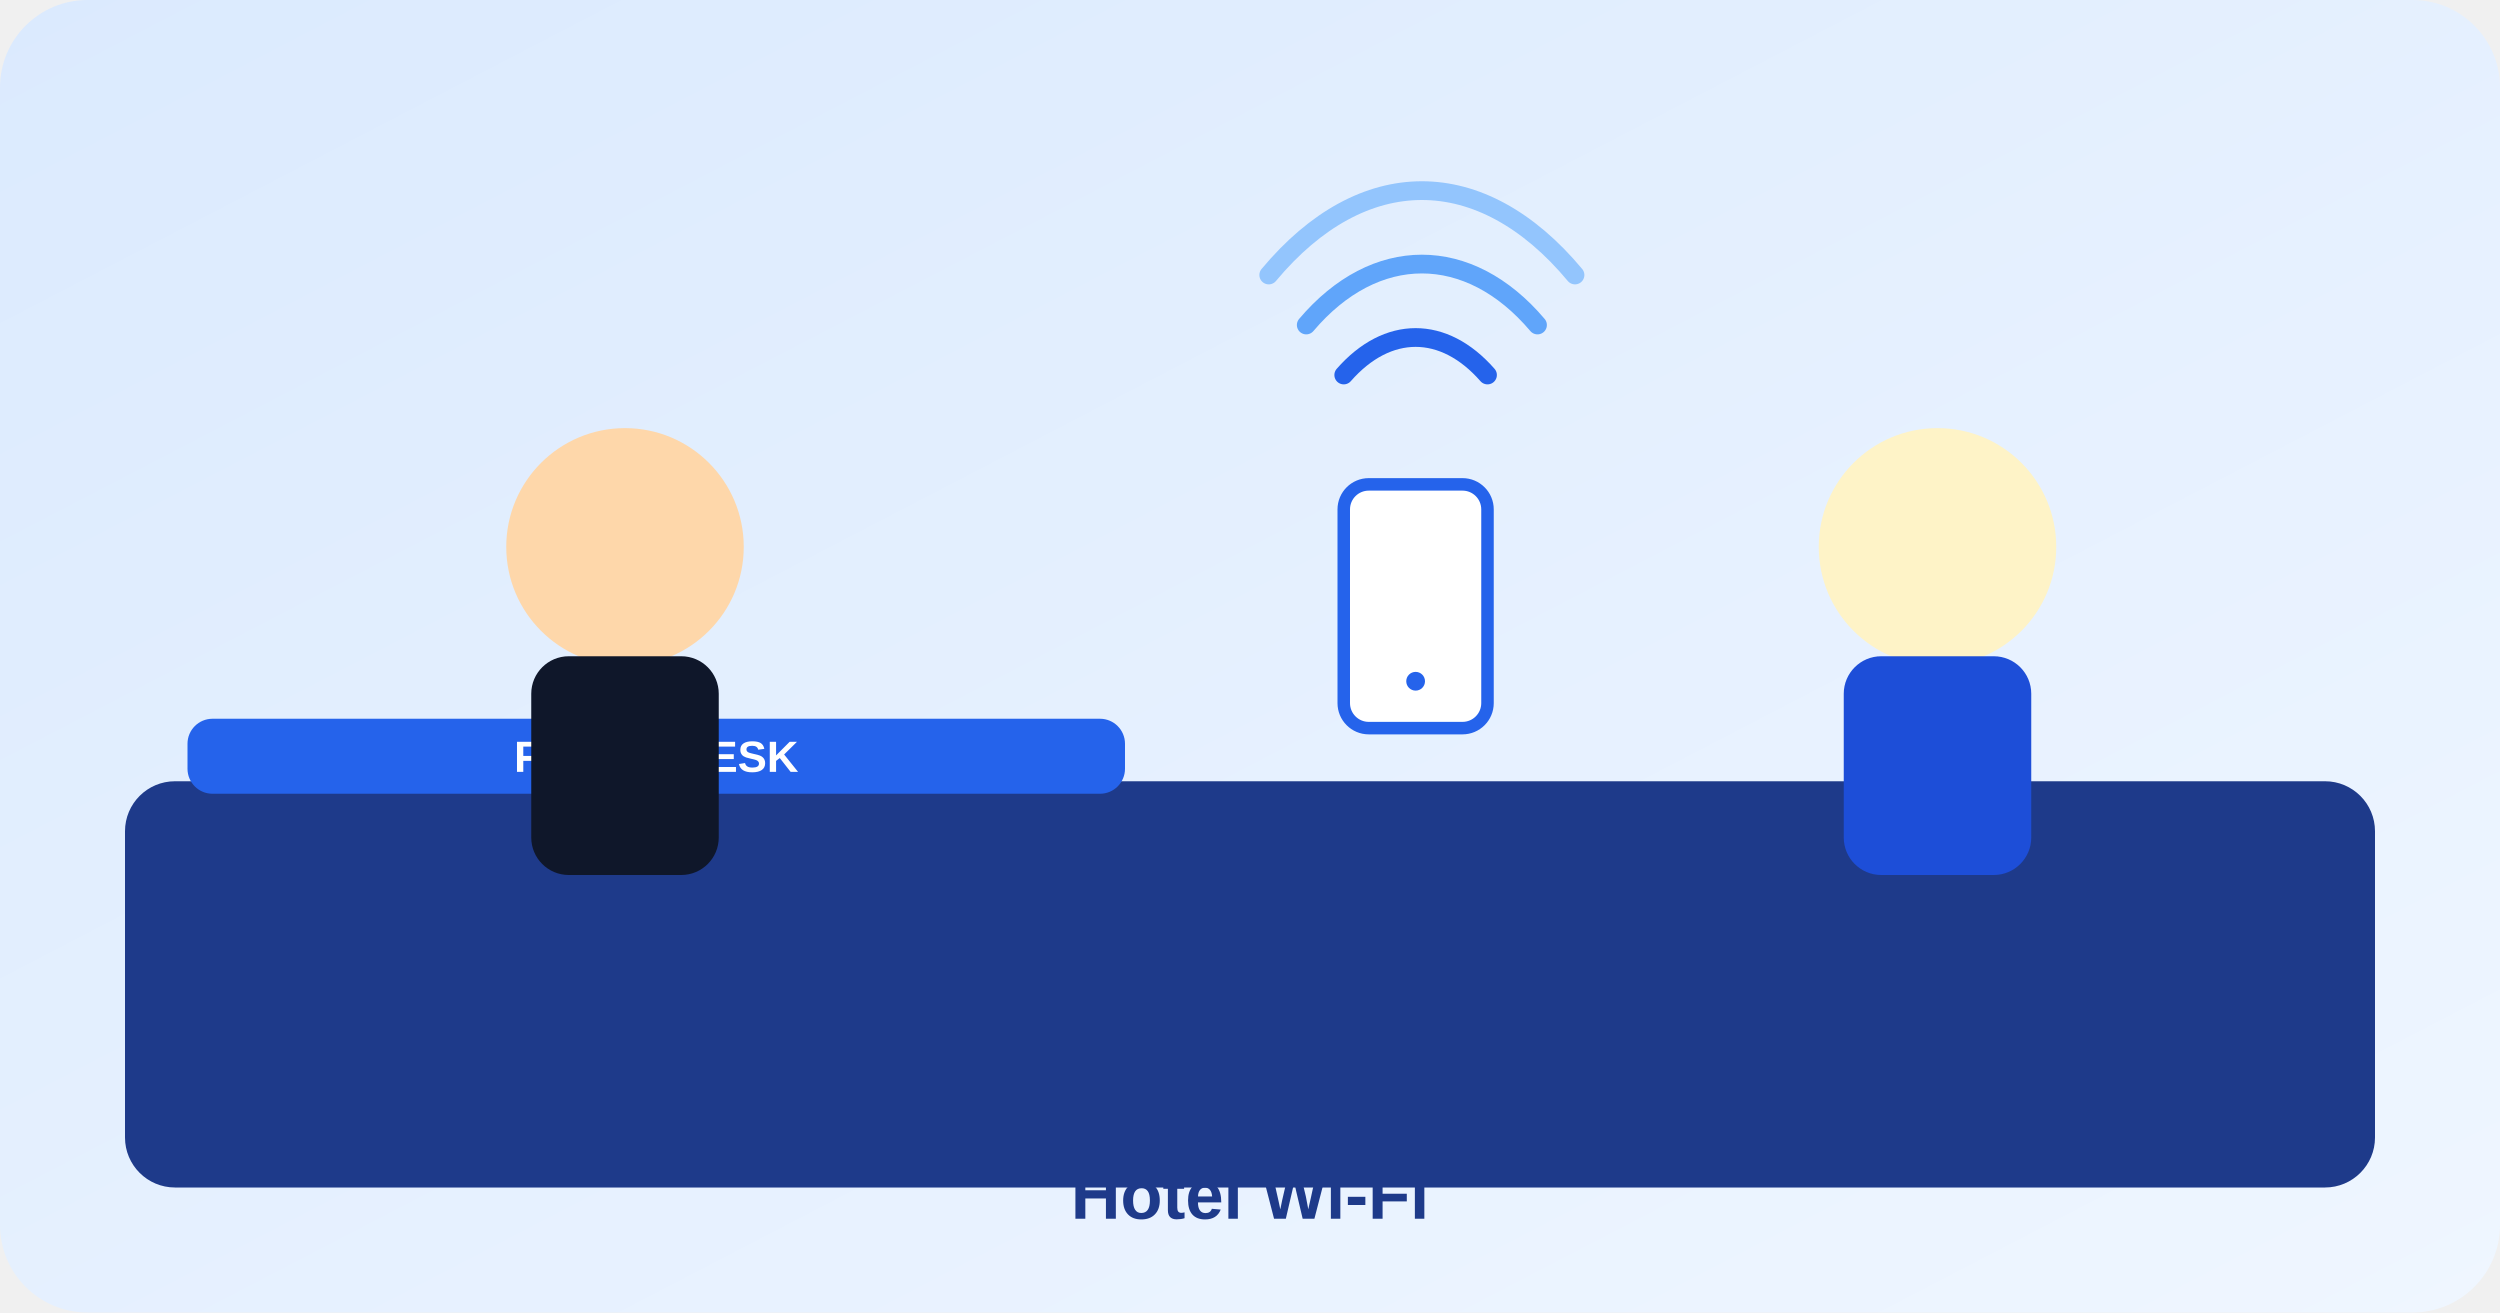
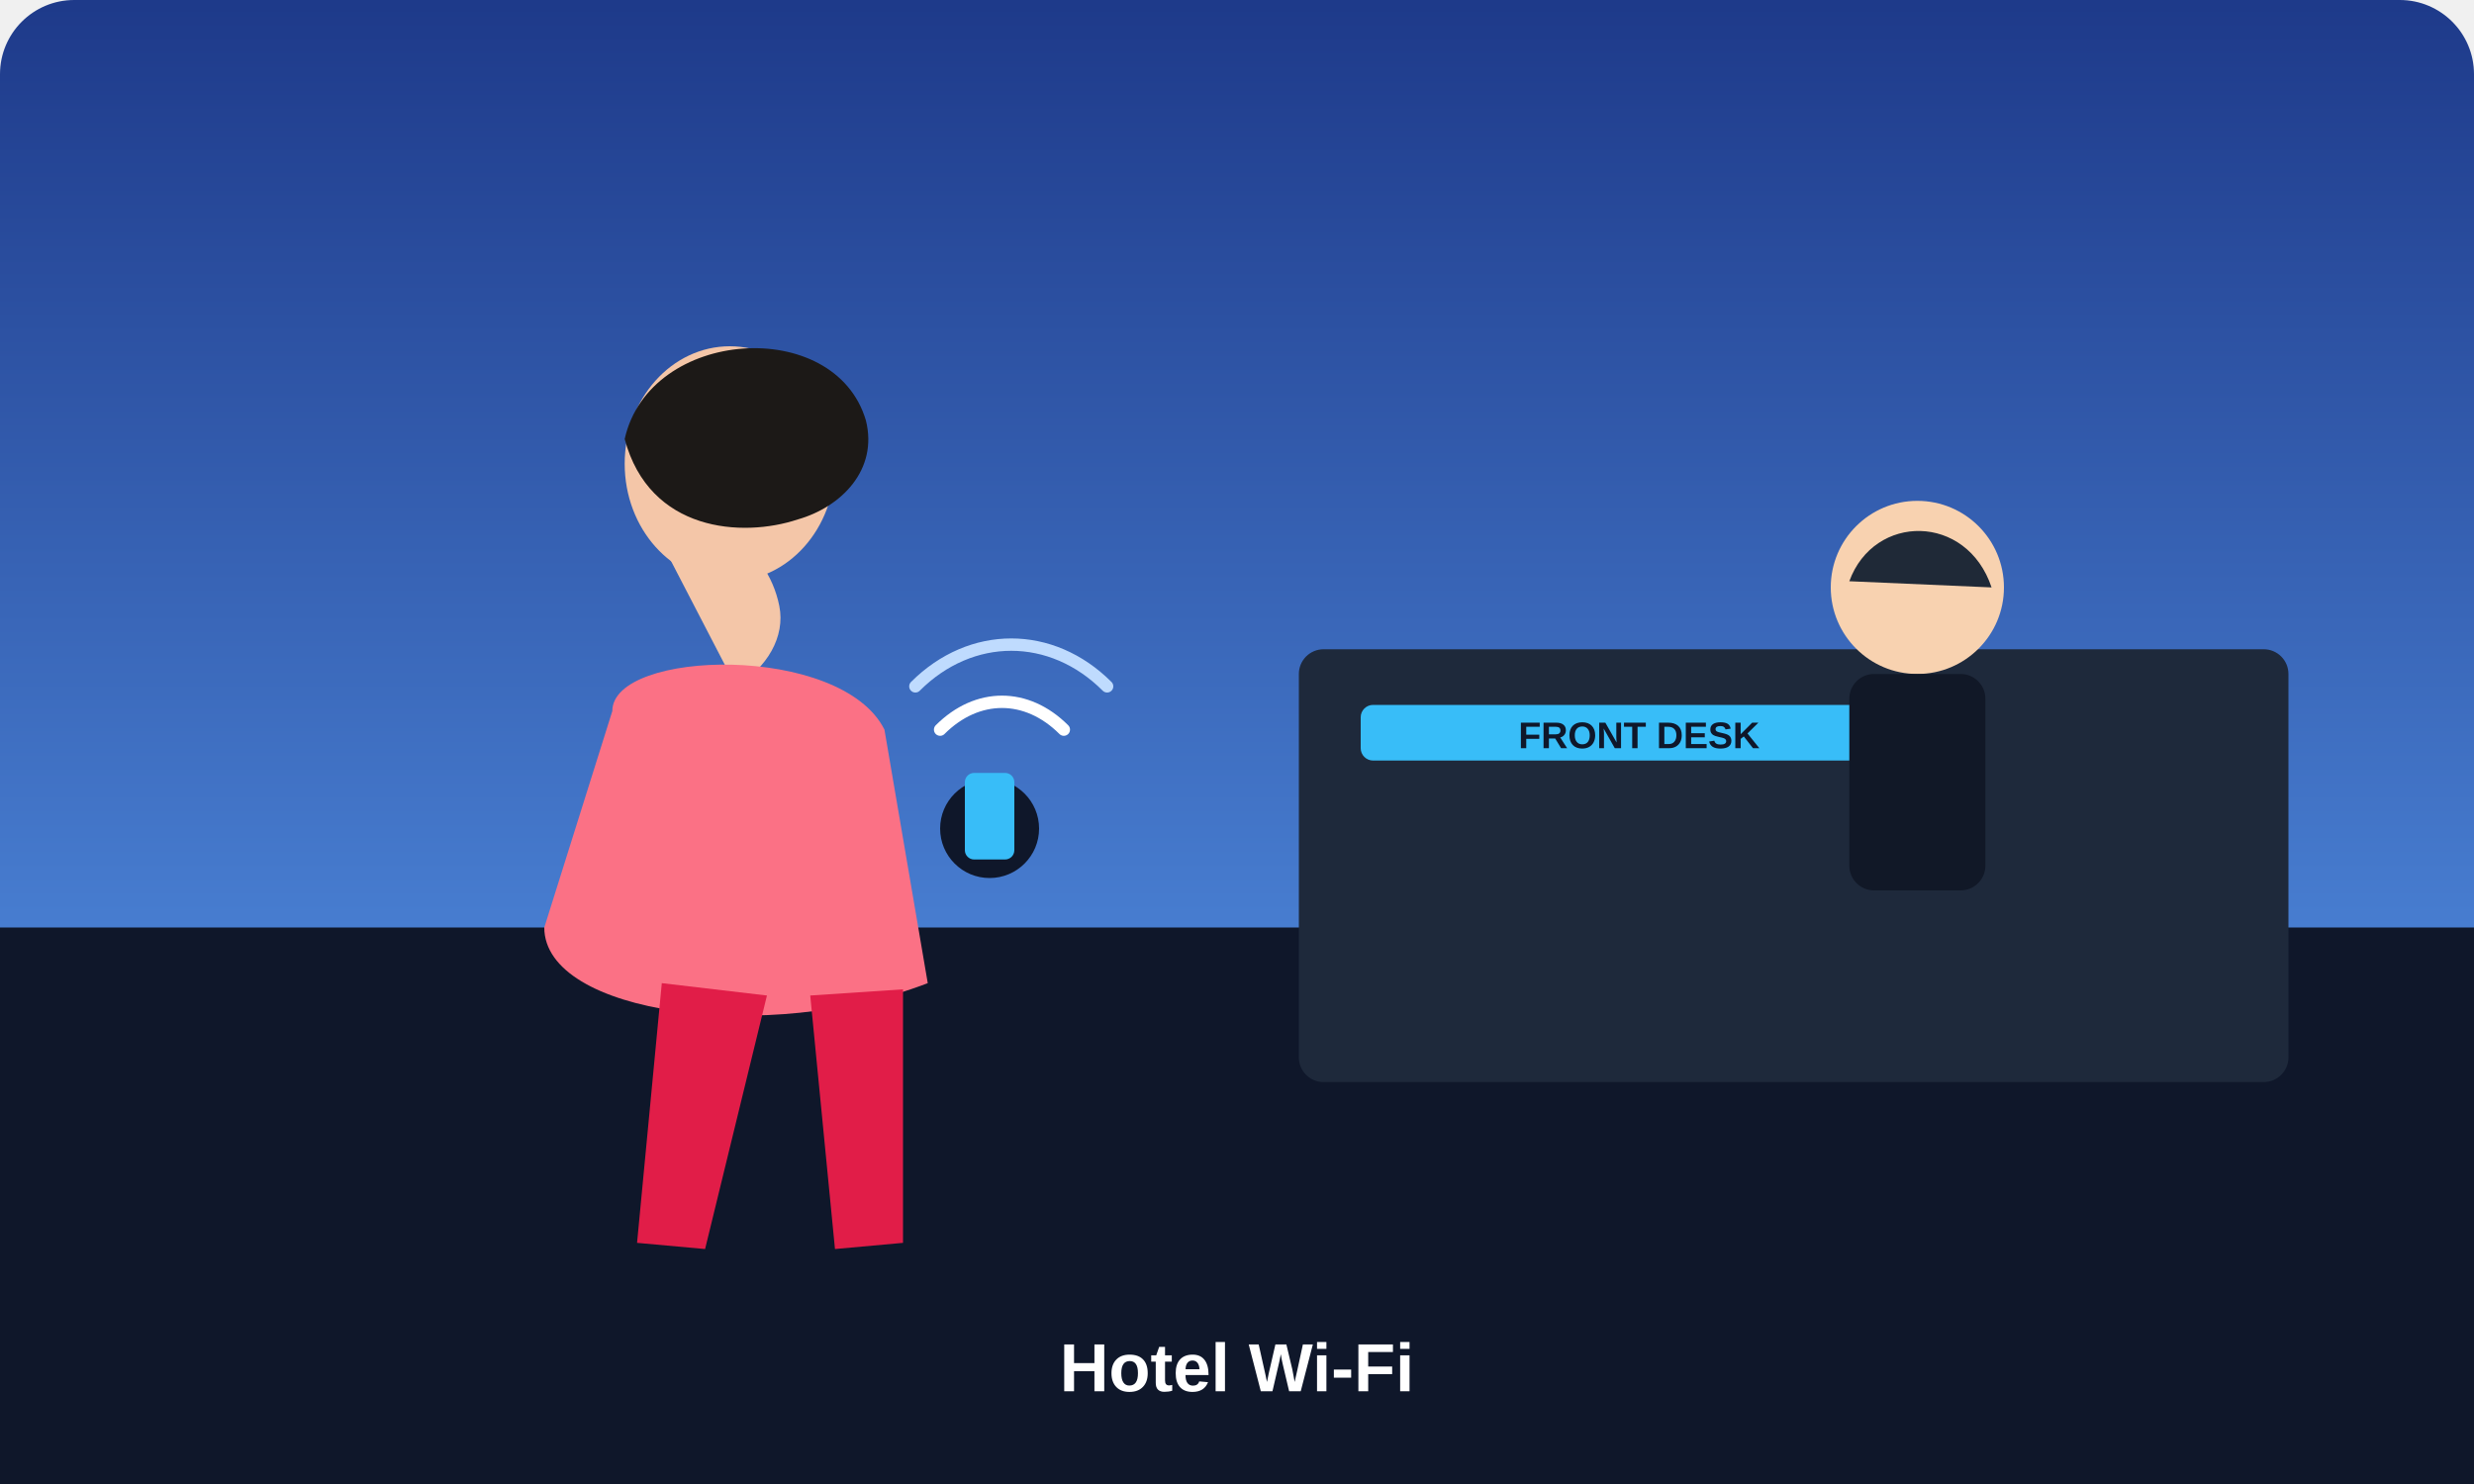
- <svg xmlns="http://www.w3.org/2000/svg" viewBox="0 0 800 420" role="img" aria-label="Hotel front desk Wi-Fi">
+ <svg xmlns="http://www.w3.org/2000/svg" viewBox="0 0 800 480" role="img" aria-label="Traveler asking for hotel Wi-Fi">
  <defs>
-     <linearGradient id="bg" x1="0" y1="0" x2="1" y2="1">
-       <stop offset="0" stop-color="#dbeafe" />
-       <stop offset="1" stop-color="#eff6ff" />
+     <linearGradient id="sky" x1="0" y1="0" x2="0" y2="1">
+       <stop offset="0" stop-color="#1e3a8a" />
+       <stop offset="1" stop-color="#60a5fa" />
    </linearGradient>
  </defs>
-   <rect width="800" height="420" rx="28" fill="url(#bg)" />
-   <rect x="40" y="250" width="720" height="130" rx="16" fill="#1e3a8a" />
-   <rect x="60" y="230" width="300" height="24" rx="8" fill="#2563eb" />
-   <text x="210" y="247" text-anchor="middle" font-family="Arial, sans-serif" font-size="14" fill="#fff" font-weight="700">FRONT DESK</text>
-   <circle cx="620" cy="175" r="38" fill="#fef3c7" />
-   <rect x="590" y="210" width="60" height="70" rx="12" fill="#1d4ed8" />
-   <circle cx="200" cy="175" r="38" fill="#fed7aa" />
-   <rect x="170" y="210" width="60" height="70" rx="12" fill="#0f172a" />
-   <rect x="430" y="155" width="46" height="78" rx="8" fill="#fff" stroke="#2563eb" stroke-width="4" />
-   <circle cx="453" cy="218" r="3" fill="#2563eb" />
-   <path d="M430 120c14-16 32-16 46 0" fill="none" stroke="#2563eb" stroke-width="6" stroke-linecap="round" />
-   <path d="M418 104c22-26 52-26 74 0" fill="none" stroke="#60a5fa" stroke-width="6" stroke-linecap="round" />
-   <path d="M406 88c30-36 68-36 98 0" fill="none" stroke="#93c5fd" stroke-width="6" stroke-linecap="round" />
-   <text x="400" y="390" text-anchor="middle" font-family="Arial, sans-serif" font-size="22" fill="#1e3a8a" font-weight="800">Hotel Wi-Fi</text>
+   <rect width="800" height="480" rx="24" fill="url(#sky)" />
+   <rect x="0" y="300" width="800" height="180" fill="#0f172a" />
+   <rect x="420" y="210" width="320" height="140" rx="8" fill="#1e293b" />
+   <rect x="440" y="228" width="180" height="18" rx="4" fill="#38bdf8" />
+   <text x="530" y="242" text-anchor="middle" font-family="Arial" font-size="12" fill="#0f172a" font-weight="700">FRONT DESK</text>
+   <circle cx="620" cy="190" r="28" fill="#f8d2b0" />
+   <path d="M598 188c8-22 38-22 46 2" fill="#1f2937" />
+   <rect x="598" y="218" width="44" height="70" rx="8" fill="#111827" />
+   <path d="M210 168c18-4 38 8 42 28 2 10-4 20-14 26" fill="#f4c6a8" />
+   <ellipse cx="236" cy="150" rx="34" ry="38" fill="#f4c6a8" />
+   <path d="M202 142c8-36 68-40 78-6 4 16-8 28-22 32-18 6-48 4-56-26z" fill="#1c1917" />
+   <path d="M198 230 C198 210 272 208 286 236 L300 318 C248 338 176 328 176 300 Z" fill="#fb7185" />
+   <path d="M214 318 L206 402 L228 404 L248 322 Z" fill="#e11d48" />
+   <path d="M262 322 L270 404 L292 402 L292 320 Z" fill="#e11d48" />
+   <circle cx="320" cy="268" r="16" fill="#0f172a" />
+   <rect x="312" y="250" width="16" height="28" rx="3" fill="#38bdf8" />
+   <path d="M304 236c12-12 28-12 40 0" fill="none" stroke="#fff" stroke-width="4" stroke-linecap="round" />
+   <path d="M296 222c18-18 44-18 62 0" fill="none" stroke="#bfdbfe" stroke-width="4" stroke-linecap="round" />
+   <text x="400" y="450" text-anchor="middle" font-family="Arial" font-size="22" fill="#fff" font-weight="800">Hotel Wi-Fi</text>
</svg>
